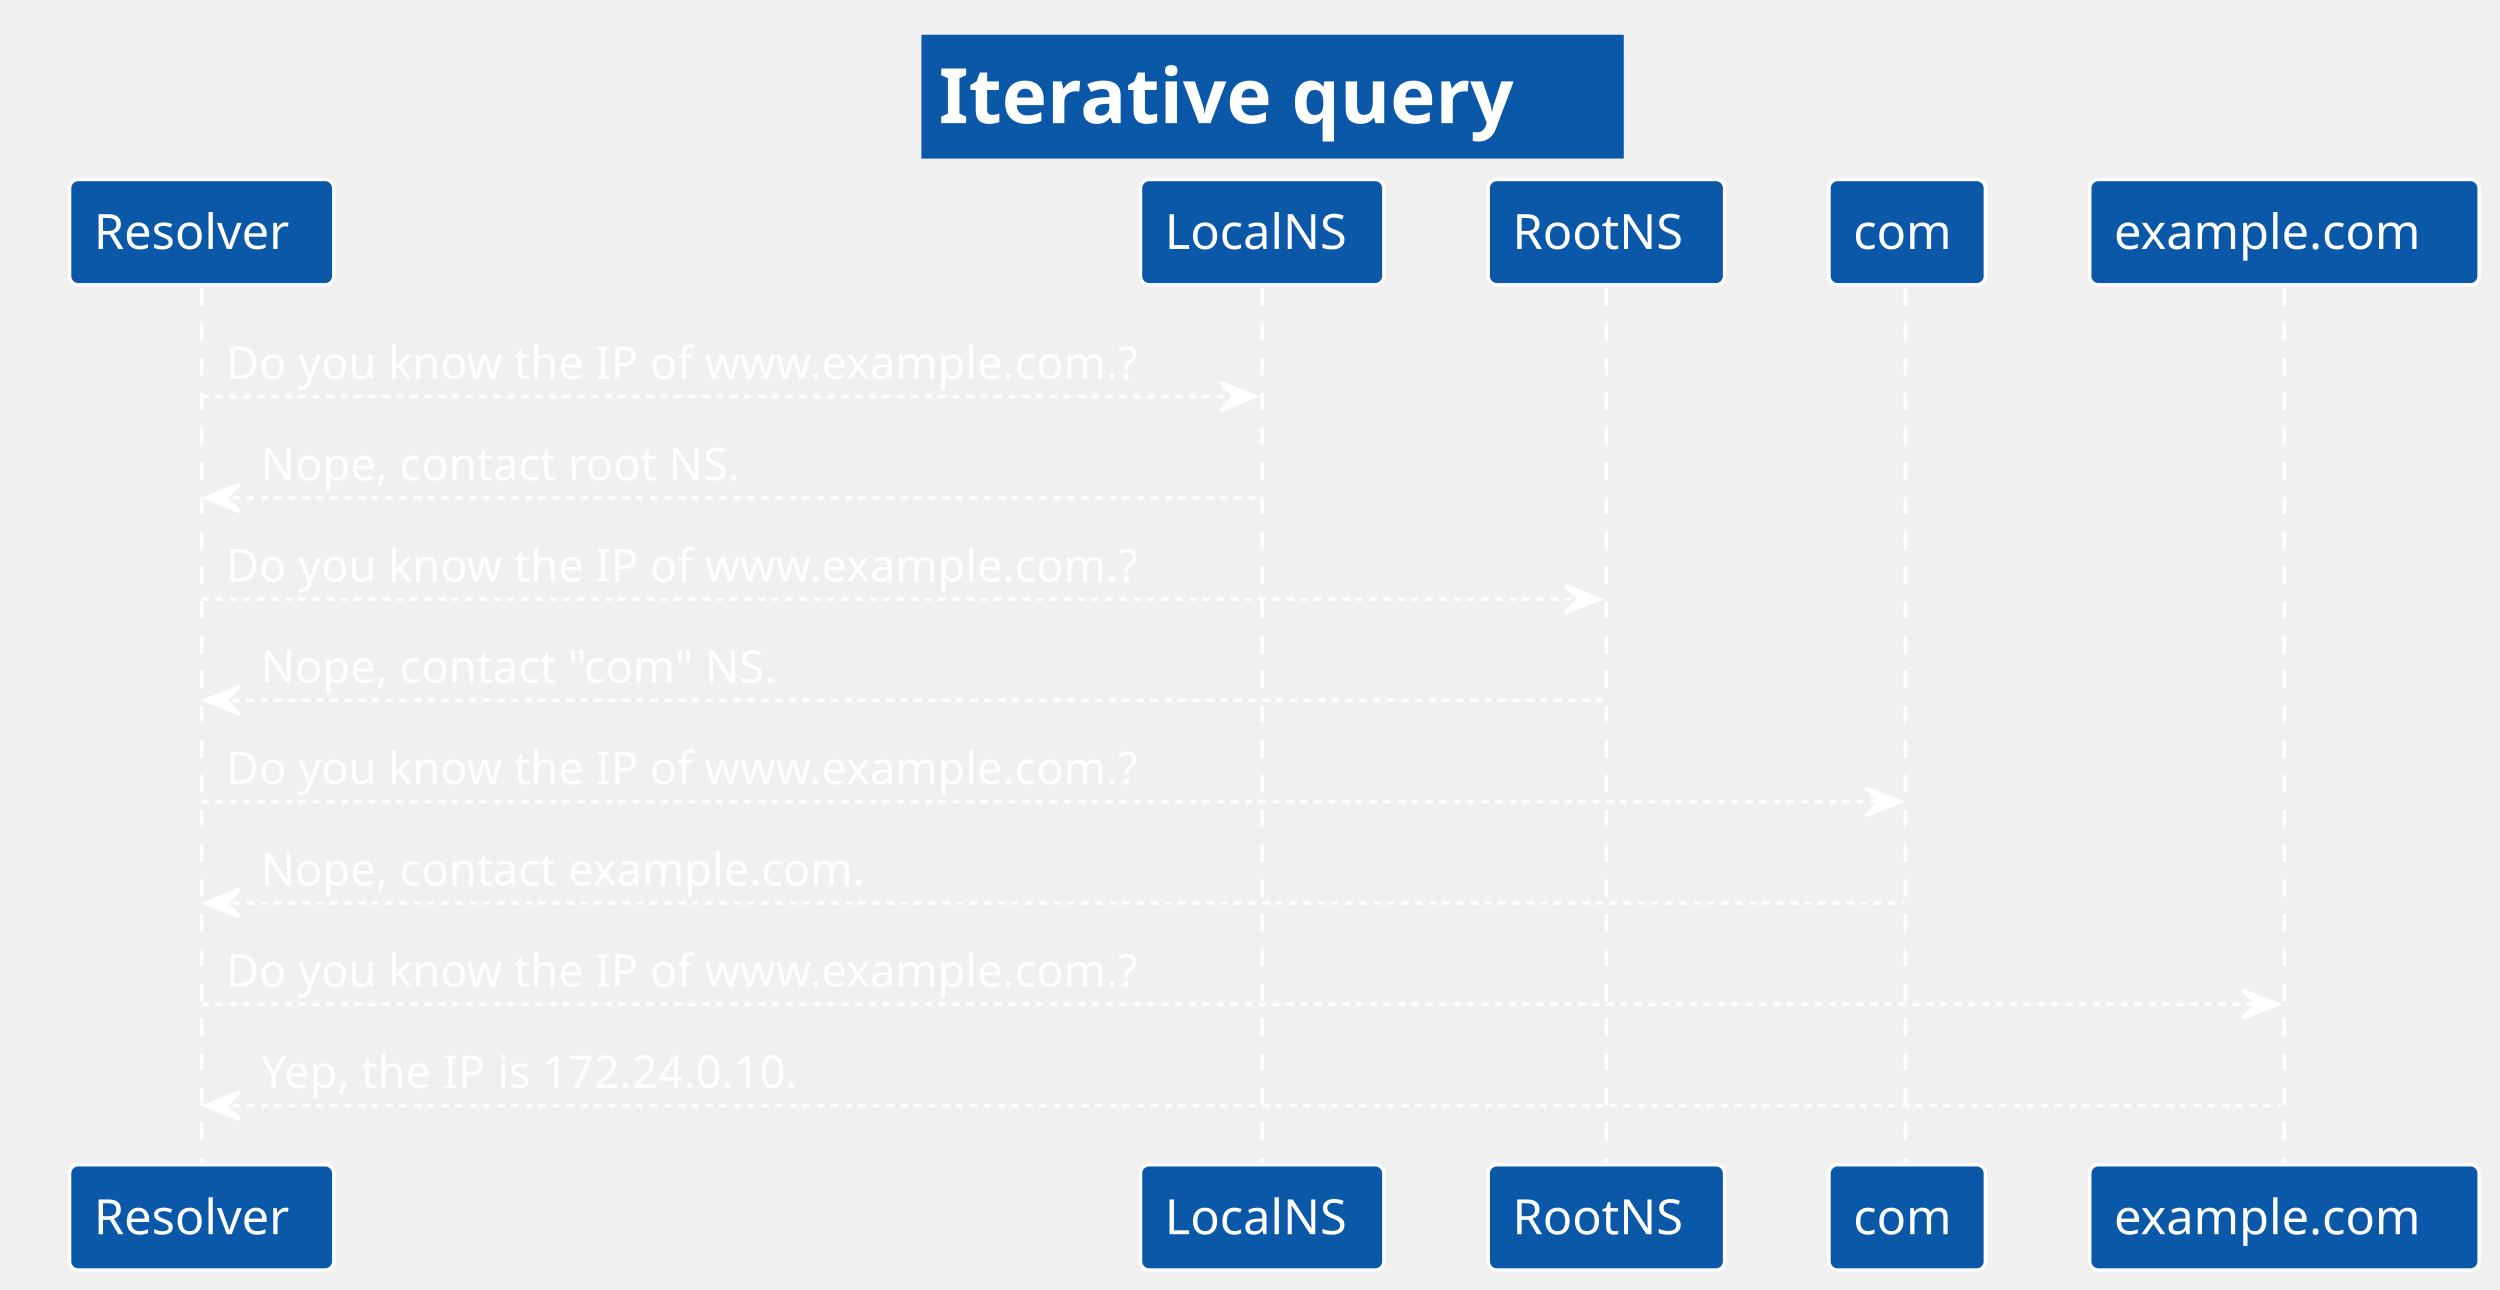
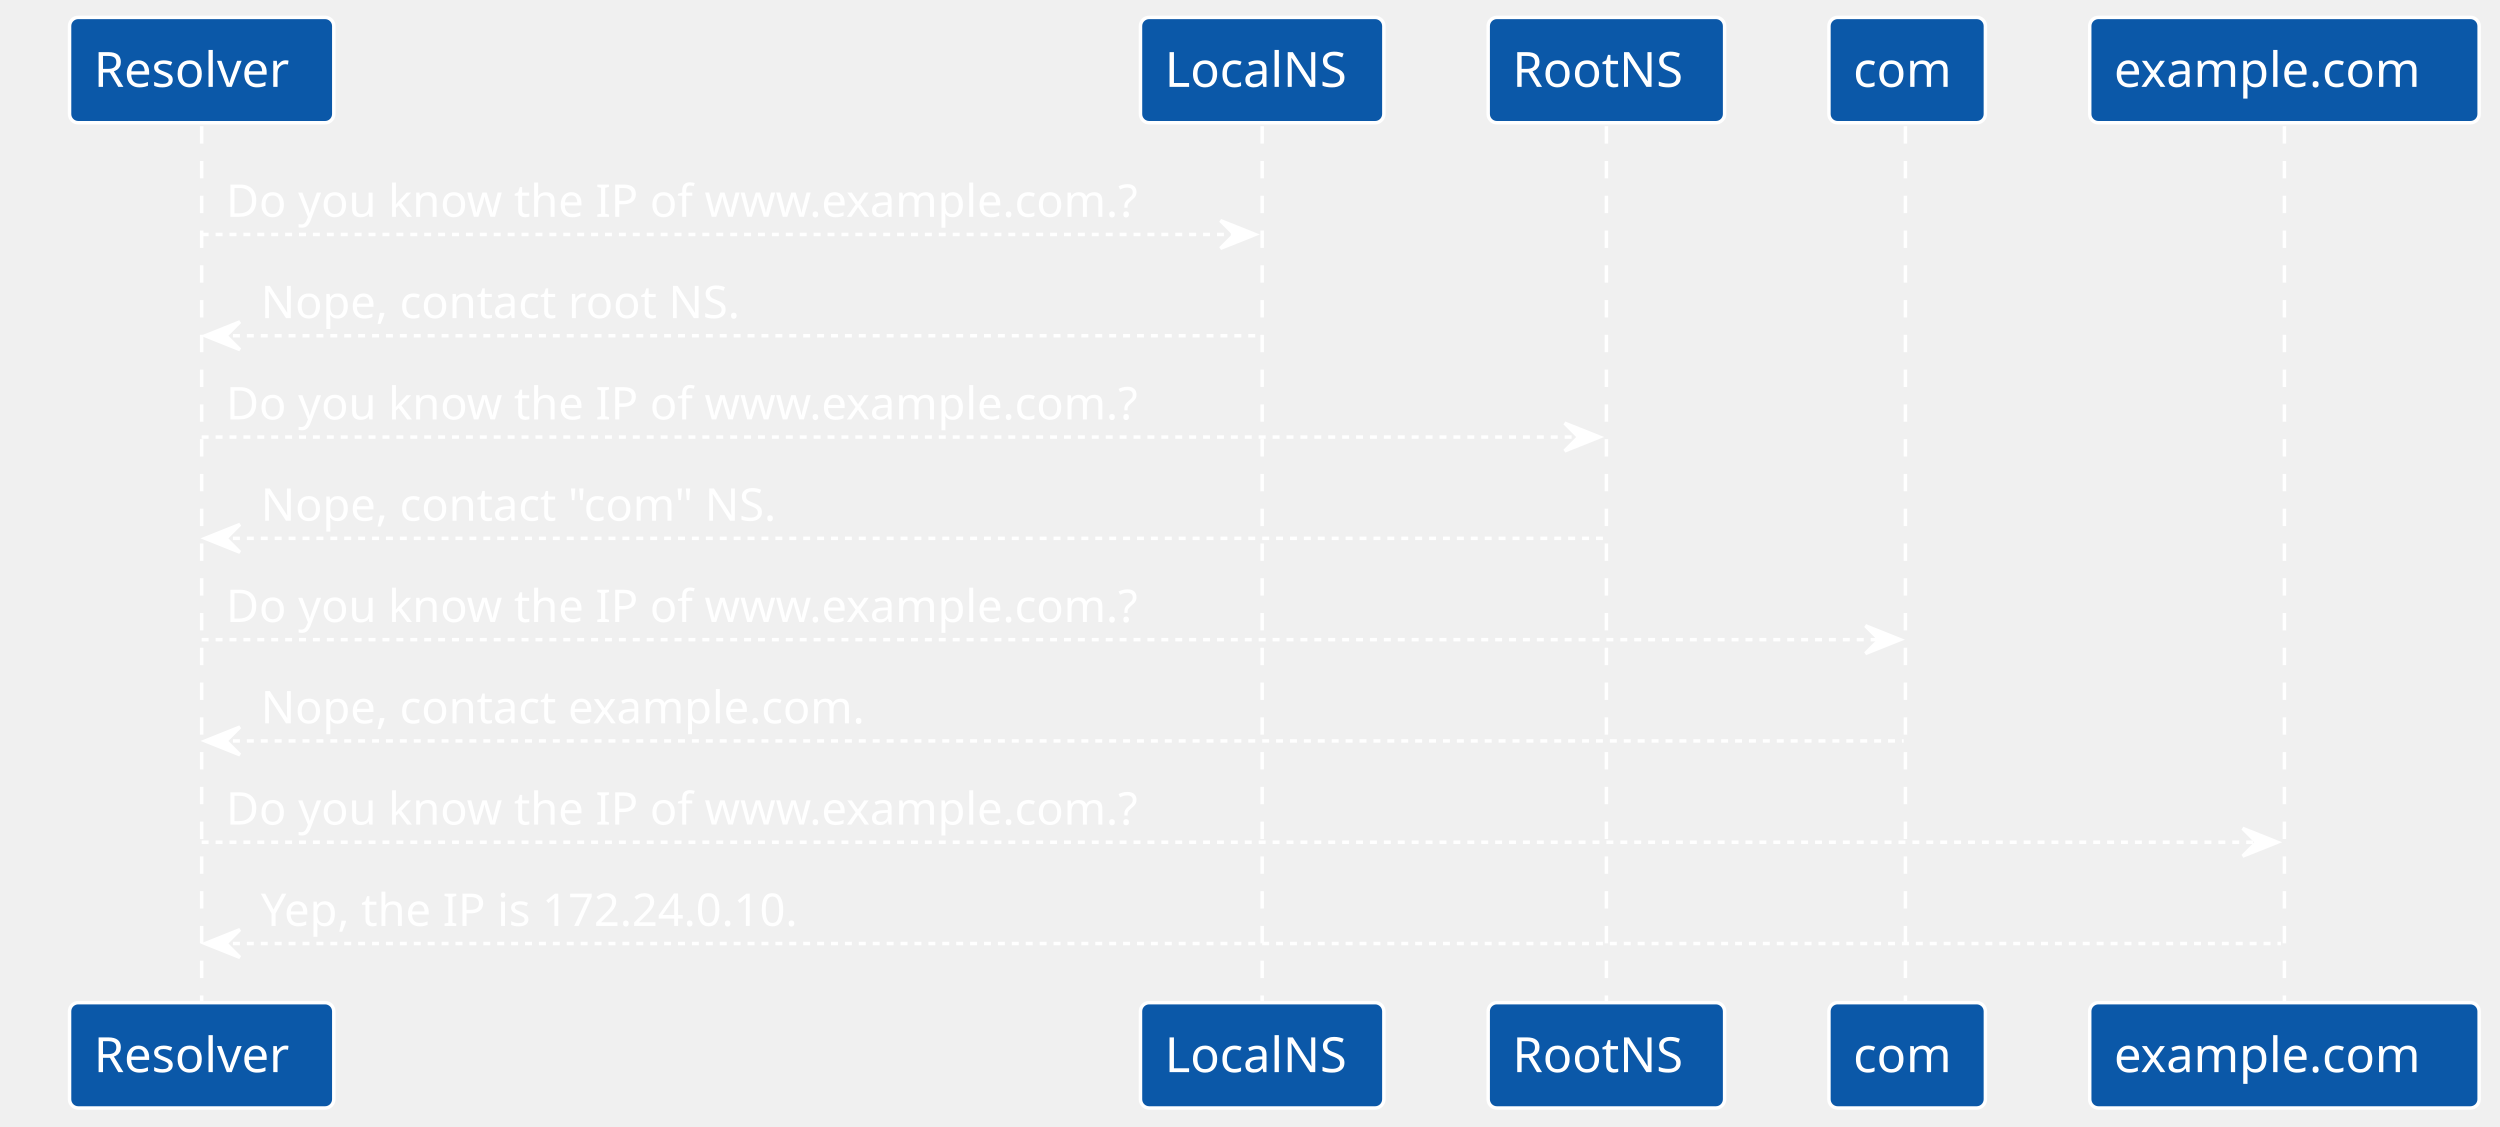
- <svg xmlns="http://www.w3.org/2000/svg" contentStyleType="text/css" height="371px" preserveAspectRatio="none" style="width:719px;height:371px;background:#0B58A8;" version="1.1" viewBox="0 0 719 371" width="719px" zoomAndPan="magnify">
+ <svg xmlns="http://www.w3.org/2000/svg" contentStyleType="text/css" height="324px" preserveAspectRatio="none" style="width:719px;height:324px;background:#0B58A8;" version="1.1" viewBox="0 0 719 324" width="719px" zoomAndPan="magnify">
  <defs />
  <g>
-     <rect fill="#0B58A8" height="35.609" id="_title" style="stroke:#0B58A8;stroke-width:0.0;" width="202" x="265" y="10" />
-     <text fill="#FFFFFF" font-family="Verdana" font-size="22" font-weight="bold" lengthAdjust="spacing" textLength="192" x="270" y="35.421">Iterative query</text>
-     <line style="stroke:#FFFFFF;stroke-width:1.0;stroke-dasharray:5.0,5.0;" x1="58" x2="58" y1="82.906" y2="335.969" />
-     <line style="stroke:#FFFFFF;stroke-width:1.0;stroke-dasharray:5.0,5.0;" x1="363" x2="363" y1="82.906" y2="335.969" />
-     <line style="stroke:#FFFFFF;stroke-width:1.0;stroke-dasharray:5.0,5.0;" x1="462" x2="462" y1="82.906" y2="335.969" />
-     <line style="stroke:#FFFFFF;stroke-width:1.0;stroke-dasharray:5.0,5.0;" x1="548" x2="548" y1="82.906" y2="335.969" />
-     <line style="stroke:#FFFFFF;stroke-width:1.0;stroke-dasharray:5.0,5.0;" x1="657" x2="657" y1="82.906" y2="335.969" />
-     <rect fill="#0B58A8" height="30.297" rx="2.5" ry="2.5" style="stroke:#FFFFFF;stroke-width:1.0;" width="76" x="20" y="51.609" />
-     <text fill="#FFFFFF" font-family="Verdana" font-size="14" lengthAdjust="spacing" textLength="62" x="27" y="71.605">Resolver</text>
-     <rect fill="#0B58A8" height="30.297" rx="2.5" ry="2.5" style="stroke:#FFFFFF;stroke-width:1.0;" width="76" x="20" y="334.969" />
-     <text fill="#FFFFFF" font-family="Verdana" font-size="14" lengthAdjust="spacing" textLength="62" x="27" y="354.964">Resolver</text>
-     <rect fill="#0B58A8" height="30.297" rx="2.5" ry="2.5" style="stroke:#FFFFFF;stroke-width:1.0;" width="70" x="328" y="51.609" />
-     <text fill="#FFFFFF" font-family="Verdana" font-size="14" lengthAdjust="spacing" textLength="56" x="335" y="71.605">LocalNS</text>
-     <rect fill="#0B58A8" height="30.297" rx="2.5" ry="2.5" style="stroke:#FFFFFF;stroke-width:1.0;" width="70" x="328" y="334.969" />
-     <text fill="#FFFFFF" font-family="Verdana" font-size="14" lengthAdjust="spacing" textLength="56" x="335" y="354.964">LocalNS</text>
-     <rect fill="#0B58A8" height="30.297" rx="2.5" ry="2.5" style="stroke:#FFFFFF;stroke-width:1.0;" width="68" x="428" y="51.609" />
-     <text fill="#FFFFFF" font-family="Verdana" font-size="14" lengthAdjust="spacing" textLength="54" x="435" y="71.605">RootNS</text>
-     <rect fill="#0B58A8" height="30.297" rx="2.5" ry="2.5" style="stroke:#FFFFFF;stroke-width:1.0;" width="68" x="428" y="334.969" />
-     <text fill="#FFFFFF" font-family="Verdana" font-size="14" lengthAdjust="spacing" textLength="54" x="435" y="354.964">RootNS</text>
-     <rect fill="#0B58A8" height="30.297" rx="2.5" ry="2.5" style="stroke:#FFFFFF;stroke-width:1.0;" width="45" x="526" y="51.609" />
-     <text fill="#FFFFFF" font-family="Verdana" font-size="14" lengthAdjust="spacing" textLength="31" x="533" y="71.605">com</text>
-     <rect fill="#0B58A8" height="30.297" rx="2.5" ry="2.5" style="stroke:#FFFFFF;stroke-width:1.0;" width="45" x="526" y="334.969" />
-     <text fill="#FFFFFF" font-family="Verdana" font-size="14" lengthAdjust="spacing" textLength="31" x="533" y="354.964">com</text>
-     <rect fill="#0B58A8" height="30.297" rx="2.5" ry="2.5" style="stroke:#FFFFFF;stroke-width:1.0;" width="112" x="601" y="51.609" />
-     <text fill="#FFFFFF" font-family="Verdana" font-size="14" lengthAdjust="spacing" textLength="98" x="608" y="71.605">example.com</text>
-     <rect fill="#0B58A8" height="30.297" rx="2.5" ry="2.5" style="stroke:#FFFFFF;stroke-width:1.0;" width="112" x="601" y="334.969" />
-     <text fill="#FFFFFF" font-family="Verdana" font-size="14" lengthAdjust="spacing" textLength="98" x="608" y="354.964">example.com</text>
-     <polygon fill="#FFFFFF" points="351,110.039,361,114.039,351,118.039,355,114.039" style="stroke:#FFFFFF;stroke-width:1.0;" />
-     <line style="stroke:#FFFFFF;stroke-width:1.0;stroke-dasharray:2.0,2.0;" x1="58" x2="357" y1="114.039" y2="114.039" />
-     <text fill="#FFFFFF" font-family="Verdana" font-size="13" lengthAdjust="spacing" textLength="281" x="65" y="108.973">Do you know the IP of www.example.com.?</text>
-     <polygon fill="#FFFFFF" points="69,139.172,59,143.172,69,147.172,65,143.172" style="stroke:#FFFFFF;stroke-width:1.0;" />
-     <line style="stroke:#FFFFFF;stroke-width:1.0;stroke-dasharray:2.0,2.0;" x1="63" x2="362" y1="143.172" y2="143.172" />
-     <text fill="#FFFFFF" font-family="Verdana" font-size="13" lengthAdjust="spacing" textLength="144" x="75" y="138.106">Nope, contact root NS.</text>
-     <polygon fill="#FFFFFF" points="450,168.305,460,172.305,450,176.305,454,172.305" style="stroke:#FFFFFF;stroke-width:1.0;" />
-     <line style="stroke:#FFFFFF;stroke-width:1.0;stroke-dasharray:2.0,2.0;" x1="58" x2="456" y1="172.305" y2="172.305" />
-     <text fill="#FFFFFF" font-family="Verdana" font-size="13" lengthAdjust="spacing" textLength="281" x="65" y="167.239">Do you know the IP of www.example.com.?</text>
-     <polygon fill="#FFFFFF" points="69,197.438,59,201.438,69,205.438,65,201.438" style="stroke:#FFFFFF;stroke-width:1.0;" />
-     <line style="stroke:#FFFFFF;stroke-width:1.0;stroke-dasharray:2.0,2.0;" x1="63" x2="461" y1="201.438" y2="201.438" />
-     <text fill="#FFFFFF" font-family="Verdana" font-size="13" lengthAdjust="spacing" textLength="156" x="75" y="196.372">Nope, contact "com" NS.</text>
-     <polygon fill="#FFFFFF" points="536.5,226.57,546.5,230.57,536.5,234.57,540.5,230.57" style="stroke:#FFFFFF;stroke-width:1.0;" />
-     <line style="stroke:#FFFFFF;stroke-width:1.0;stroke-dasharray:2.0,2.0;" x1="58" x2="542.5" y1="230.57" y2="230.57" />
-     <text fill="#FFFFFF" font-family="Verdana" font-size="13" lengthAdjust="spacing" textLength="281" x="65" y="225.504">Do you know the IP of www.example.com.?</text>
-     <polygon fill="#FFFFFF" points="69,255.703,59,259.703,69,263.703,65,259.703" style="stroke:#FFFFFF;stroke-width:1.0;" />
-     <line style="stroke:#FFFFFF;stroke-width:1.0;stroke-dasharray:2.0,2.0;" x1="63" x2="547.5" y1="259.703" y2="259.703" />
-     <text fill="#FFFFFF" font-family="Verdana" font-size="13" lengthAdjust="spacing" textLength="185" x="75" y="254.637">Nope, contact example.com.</text>
-     <polygon fill="#FFFFFF" points="645,284.836,655,288.836,645,292.836,649,288.836" style="stroke:#FFFFFF;stroke-width:1.0;" />
-     <line style="stroke:#FFFFFF;stroke-width:1.0;stroke-dasharray:2.0,2.0;" x1="58" x2="651" y1="288.836" y2="288.836" />
-     <text fill="#FFFFFF" font-family="Verdana" font-size="13" lengthAdjust="spacing" textLength="281" x="65" y="283.77">Do you know the IP of www.example.com.?</text>
-     <polygon fill="#FFFFFF" points="69,313.969,59,317.969,69,321.969,65,317.969" style="stroke:#FFFFFF;stroke-width:1.0;" />
-     <line style="stroke:#FFFFFF;stroke-width:1.0;stroke-dasharray:2.0,2.0;" x1="63" x2="656" y1="317.969" y2="317.969" />
-     <text fill="#FFFFFF" font-family="Verdana" font-size="13" lengthAdjust="spacing" textLength="166" x="75" y="312.903">Yep, the IP is 172.24.0.10.</text>
+     <line style="stroke:#FFFFFF;stroke-width:1.0;stroke-dasharray:5.0,5.0;" x1="58" x2="58" y1="36.297" y2="289.359" />
+     <line style="stroke:#FFFFFF;stroke-width:1.0;stroke-dasharray:5.0,5.0;" x1="363" x2="363" y1="36.297" y2="289.359" />
+     <line style="stroke:#FFFFFF;stroke-width:1.0;stroke-dasharray:5.0,5.0;" x1="462" x2="462" y1="36.297" y2="289.359" />
+     <line style="stroke:#FFFFFF;stroke-width:1.0;stroke-dasharray:5.0,5.0;" x1="548" x2="548" y1="36.297" y2="289.359" />
+     <line style="stroke:#FFFFFF;stroke-width:1.0;stroke-dasharray:5.0,5.0;" x1="657" x2="657" y1="36.297" y2="289.359" />
+     <rect fill="#0B58A8" height="30.297" rx="2.5" ry="2.5" style="stroke:#FFFFFF;stroke-width:1.0;" width="76" x="20" y="5" />
+     <text fill="#FFFFFF" font-family="Verdana" font-size="14" lengthAdjust="spacing" textLength="62" x="27" y="24.995">Resolver</text>
+     <rect fill="#0B58A8" height="30.297" rx="2.5" ry="2.5" style="stroke:#FFFFFF;stroke-width:1.0;" width="76" x="20" y="288.359" />
+     <text fill="#FFFFFF" font-family="Verdana" font-size="14" lengthAdjust="spacing" textLength="62" x="27" y="308.354">Resolver</text>
+     <rect fill="#0B58A8" height="30.297" rx="2.5" ry="2.5" style="stroke:#FFFFFF;stroke-width:1.0;" width="70" x="328" y="5" />
+     <text fill="#FFFFFF" font-family="Verdana" font-size="14" lengthAdjust="spacing" textLength="56" x="335" y="24.995">LocalNS</text>
+     <rect fill="#0B58A8" height="30.297" rx="2.5" ry="2.5" style="stroke:#FFFFFF;stroke-width:1.0;" width="70" x="328" y="288.359" />
+     <text fill="#FFFFFF" font-family="Verdana" font-size="14" lengthAdjust="spacing" textLength="56" x="335" y="308.354">LocalNS</text>
+     <rect fill="#0B58A8" height="30.297" rx="2.5" ry="2.5" style="stroke:#FFFFFF;stroke-width:1.0;" width="68" x="428" y="5" />
+     <text fill="#FFFFFF" font-family="Verdana" font-size="14" lengthAdjust="spacing" textLength="54" x="435" y="24.995">RootNS</text>
+     <rect fill="#0B58A8" height="30.297" rx="2.5" ry="2.5" style="stroke:#FFFFFF;stroke-width:1.0;" width="68" x="428" y="288.359" />
+     <text fill="#FFFFFF" font-family="Verdana" font-size="14" lengthAdjust="spacing" textLength="54" x="435" y="308.354">RootNS</text>
+     <rect fill="#0B58A8" height="30.297" rx="2.5" ry="2.5" style="stroke:#FFFFFF;stroke-width:1.0;" width="45" x="526" y="5" />
+     <text fill="#FFFFFF" font-family="Verdana" font-size="14" lengthAdjust="spacing" textLength="31" x="533" y="24.995">com</text>
+     <rect fill="#0B58A8" height="30.297" rx="2.5" ry="2.5" style="stroke:#FFFFFF;stroke-width:1.0;" width="45" x="526" y="288.359" />
+     <text fill="#FFFFFF" font-family="Verdana" font-size="14" lengthAdjust="spacing" textLength="31" x="533" y="308.354">com</text>
+     <rect fill="#0B58A8" height="30.297" rx="2.5" ry="2.5" style="stroke:#FFFFFF;stroke-width:1.0;" width="112" x="601" y="5" />
+     <text fill="#FFFFFF" font-family="Verdana" font-size="14" lengthAdjust="spacing" textLength="98" x="608" y="24.995">example.com</text>
+     <rect fill="#0B58A8" height="30.297" rx="2.5" ry="2.5" style="stroke:#FFFFFF;stroke-width:1.0;" width="112" x="601" y="288.359" />
+     <text fill="#FFFFFF" font-family="Verdana" font-size="14" lengthAdjust="spacing" textLength="98" x="608" y="308.354">example.com</text>
+     <polygon fill="#FFFFFF" points="351,63.43,361,67.43,351,71.43,355,67.43" style="stroke:#FFFFFF;stroke-width:1.0;" />
+     <line style="stroke:#FFFFFF;stroke-width:1.0;stroke-dasharray:2.0,2.0;" x1="58" x2="357" y1="67.43" y2="67.43" />
+     <text fill="#FFFFFF" font-family="Verdana" font-size="13" lengthAdjust="spacing" textLength="281" x="65" y="62.364">Do you know the IP of www.example.com.?</text>
+     <polygon fill="#FFFFFF" points="69,92.562,59,96.562,69,100.562,65,96.562" style="stroke:#FFFFFF;stroke-width:1.0;" />
+     <line style="stroke:#FFFFFF;stroke-width:1.0;stroke-dasharray:2.0,2.0;" x1="63" x2="362" y1="96.562" y2="96.562" />
+     <text fill="#FFFFFF" font-family="Verdana" font-size="13" lengthAdjust="spacing" textLength="144" x="75" y="91.497">Nope, contact root NS.</text>
+     <polygon fill="#FFFFFF" points="450,121.695,460,125.695,450,129.695,454,125.695" style="stroke:#FFFFFF;stroke-width:1.0;" />
+     <line style="stroke:#FFFFFF;stroke-width:1.0;stroke-dasharray:2.0,2.0;" x1="58" x2="456" y1="125.695" y2="125.695" />
+     <text fill="#FFFFFF" font-family="Verdana" font-size="13" lengthAdjust="spacing" textLength="281" x="65" y="120.629">Do you know the IP of www.example.com.?</text>
+     <polygon fill="#FFFFFF" points="69,150.828,59,154.828,69,158.828,65,154.828" style="stroke:#FFFFFF;stroke-width:1.0;" />
+     <line style="stroke:#FFFFFF;stroke-width:1.0;stroke-dasharray:2.0,2.0;" x1="63" x2="461" y1="154.828" y2="154.828" />
+     <text fill="#FFFFFF" font-family="Verdana" font-size="13" lengthAdjust="spacing" textLength="156" x="75" y="149.762">Nope, contact "com" NS.</text>
+     <polygon fill="#FFFFFF" points="536.5,179.961,546.5,183.961,536.5,187.961,540.5,183.961" style="stroke:#FFFFFF;stroke-width:1.0;" />
+     <line style="stroke:#FFFFFF;stroke-width:1.0;stroke-dasharray:2.0,2.0;" x1="58" x2="542.5" y1="183.961" y2="183.961" />
+     <text fill="#FFFFFF" font-family="Verdana" font-size="13" lengthAdjust="spacing" textLength="281" x="65" y="178.895">Do you know the IP of www.example.com.?</text>
+     <polygon fill="#FFFFFF" points="69,209.094,59,213.094,69,217.094,65,213.094" style="stroke:#FFFFFF;stroke-width:1.0;" />
+     <line style="stroke:#FFFFFF;stroke-width:1.0;stroke-dasharray:2.0,2.0;" x1="63" x2="547.5" y1="213.094" y2="213.094" />
+     <text fill="#FFFFFF" font-family="Verdana" font-size="13" lengthAdjust="spacing" textLength="185" x="75" y="208.028">Nope, contact example.com.</text>
+     <polygon fill="#FFFFFF" points="645,238.227,655,242.227,645,246.227,649,242.227" style="stroke:#FFFFFF;stroke-width:1.0;" />
+     <line style="stroke:#FFFFFF;stroke-width:1.0;stroke-dasharray:2.0,2.0;" x1="58" x2="651" y1="242.227" y2="242.227" />
+     <text fill="#FFFFFF" font-family="Verdana" font-size="13" lengthAdjust="spacing" textLength="281" x="65" y="237.161">Do you know the IP of www.example.com.?</text>
+     <polygon fill="#FFFFFF" points="69,267.359,59,271.359,69,275.359,65,271.359" style="stroke:#FFFFFF;stroke-width:1.0;" />
+     <line style="stroke:#FFFFFF;stroke-width:1.0;stroke-dasharray:2.0,2.0;" x1="63" x2="656" y1="271.359" y2="271.359" />
+     <text fill="#FFFFFF" font-family="Verdana" font-size="13" lengthAdjust="spacing" textLength="166" x="75" y="266.293">Yep, the IP is 172.24.0.10.</text>
  </g>
</svg>
